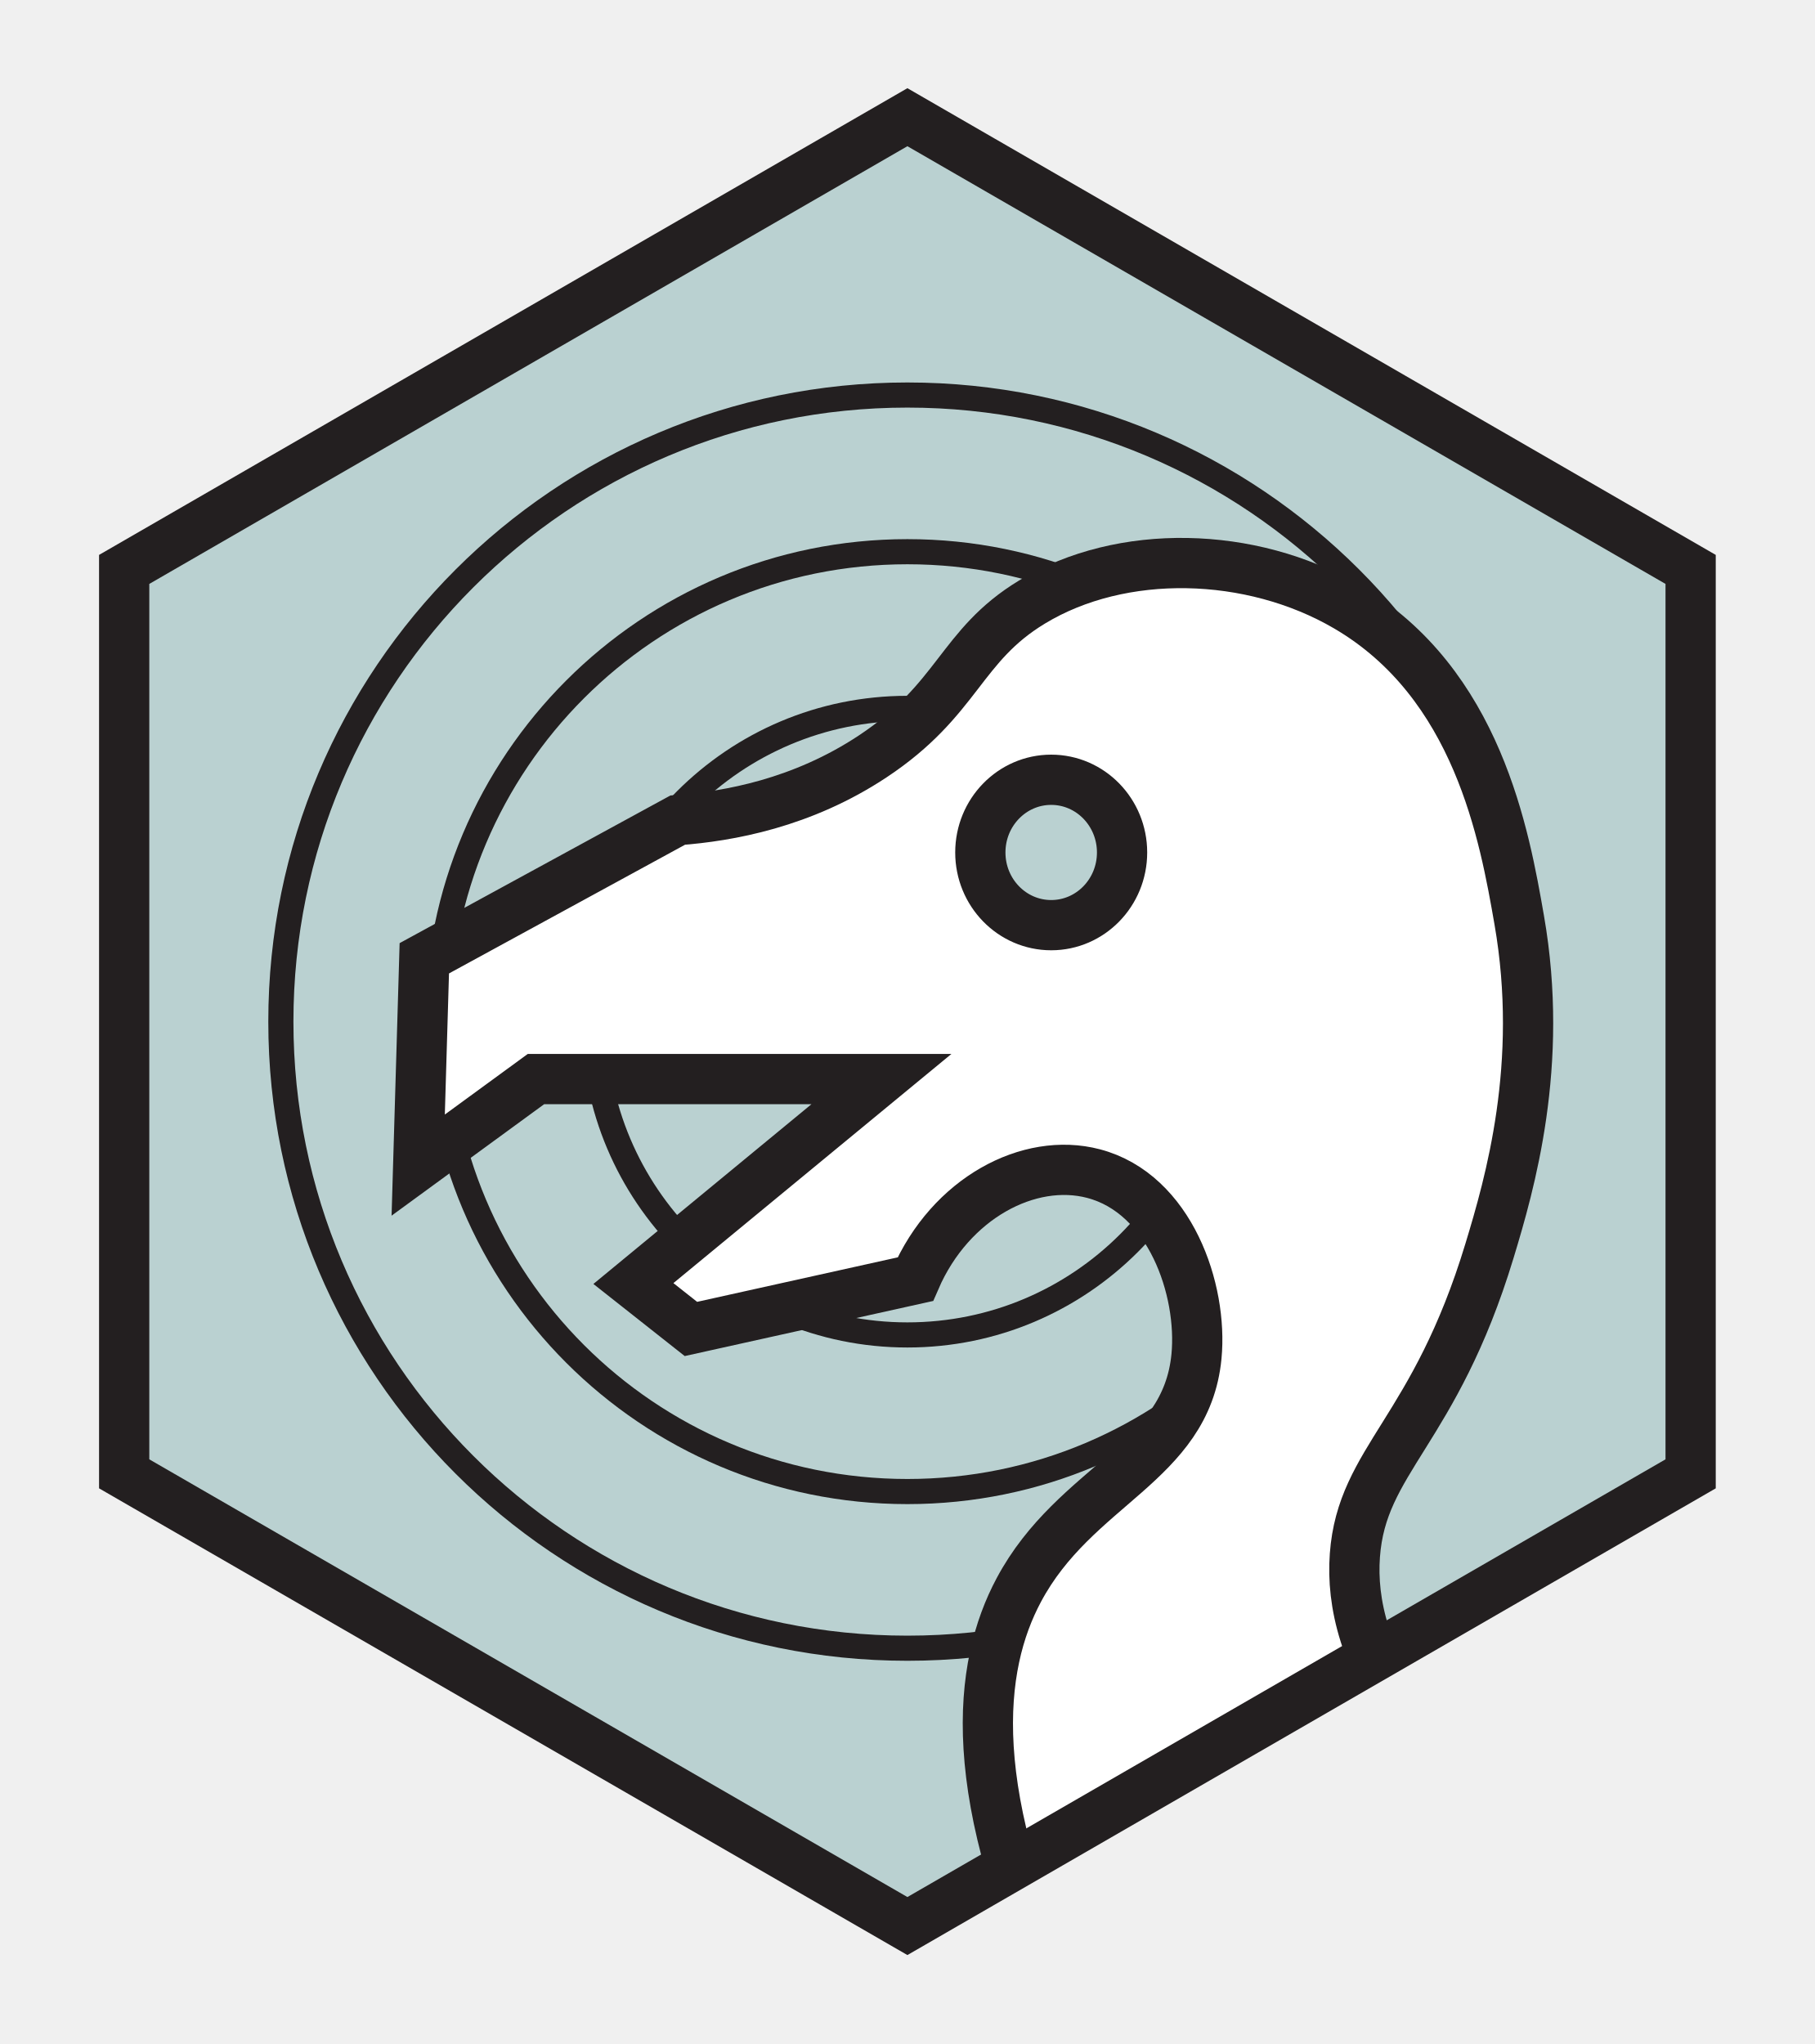
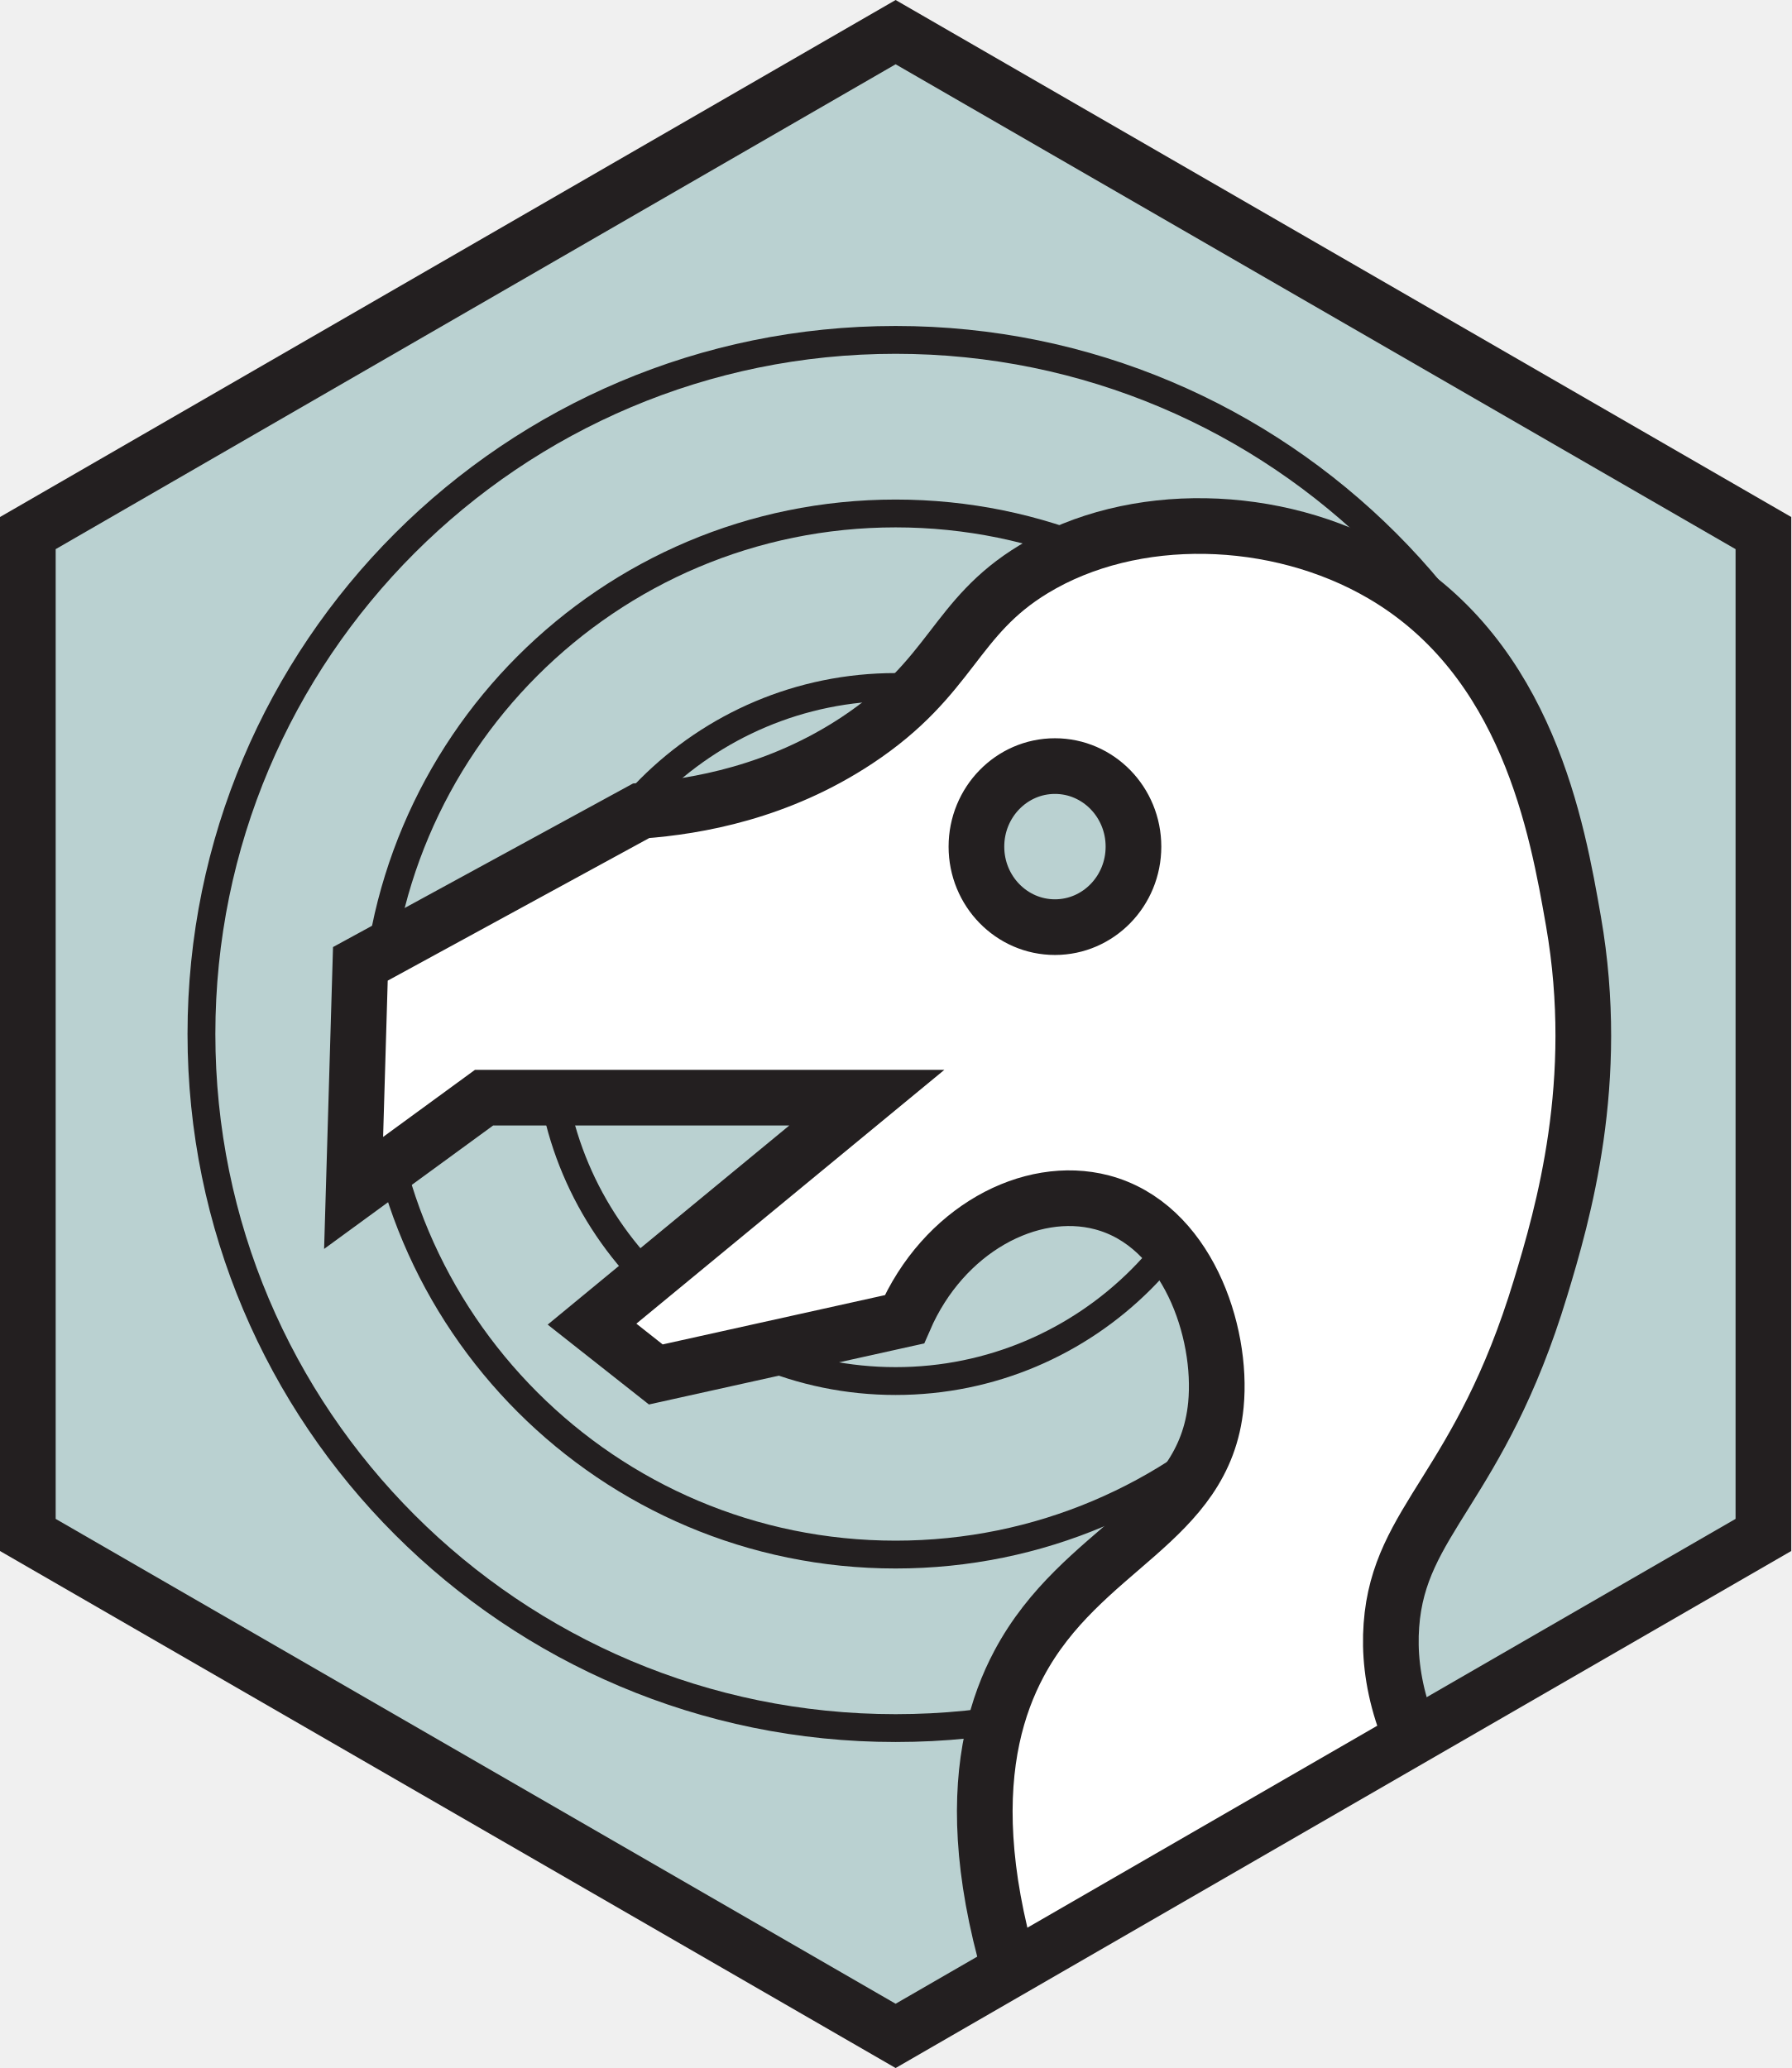
- <svg xmlns="http://www.w3.org/2000/svg" viewBox="0 0 301 339" fill-rule="evenodd" clip-rule="evenodd" stroke-miterlimit="10">
-   <g transform="translate(.5 .688) scale(4.16667)">
-     <path fill="none" d="M0 0h72v81H0z" />
-     <clipPath id="prefix__a">
-       <path d="M0 0h72v81H0z" />
+ <svg xmlns="http://www.w3.org/2000/svg" fill-rule="evenodd" stroke-miterlimit="10" clip-rule="evenodd" viewBox="0 0 64.354 74.309" xml:space="preserve">
+   <path fill="#3d8b8a" fill-rule="nonzero" d="M63.354 55.155v-36l-31.177-18-31.177 18v36l31.177 18z" opacity=".3" />
+   <g transform="translate(-3.8229 -3.3453)">
+     <clipPath id="a">
+       <path d="M4.823 22.5v36L36 76.5l31.177-18v-36L36 4.5Z" clip-rule="nonzero" />
    </clipPath>
-     <g clip-path="url(#prefix__a)">
-       <path d="M67.177 58.5v-36L36 4.5l-31.177 18v36L36 76.5l31.177-18z" fill="#3d8b8a" fill-rule="nonzero" opacity=".3" />
-       <clipPath id="prefix__b">
-         <path d="M4.823 22.5v36L36 76.5l31.177-18v-36L36 4.5l-31.177 18z" clip-rule="nonzero" />
-       </clipPath>
-       <g clip-path="url(#prefix__b)">
-         <ellipse cx="-24.94" rx="24.941" ry="24.94" fill="none" stroke="#231f20" transform="matrix(0 -1 -1 0 36 15.56)" />
-         <circle cx="-18.706" fill="none" stroke="#231f20" r="18.705" transform="matrix(0 -1 -1 0 36 21.794)" />
-         <ellipse cx="-12.471" rx="12.47" ry="12.471" fill="none" stroke="#231f20" transform="matrix(0 -1 -1 0 36 28.03)" />
-         <path d="M41.724 36.66c-1.558 0-2.821-1.295-2.821-2.893 0-1.598 1.263-2.894 2.82-2.894 1.559 0 2.822 1.296 2.822 2.894s-1.263 2.893-2.821 2.893m18.63-.203c-.582-3.336-1.645-9.427-6.876-12.478-3.796-2.214-8.953-2.341-12.518-.181-2.873 1.741-2.91 3.874-6.347 6.149-2.81 1.859-5.728 2.381-7.757 2.532l-10.086 5.5-.243 8.232 4.687-3.424h13.752l-9.873 8.138 2.29 1.808 8.932-1.981c1.396-3.222 4.523-4.878 7.094-4.203 3.048.8 4.352 4.625 4.098 7.275-.41 4.272-4.831 5.094-7.075 9.305-1.604 3.009-2.266 8.065 2.018 17.031a1137.271 1137.271 0 0024.918-2.084c-11.456-7.154-13.832-12.547-13.556-16.33.277-3.816 3.178-4.929 5.359-12.126.804-2.651 2.188-7.403 1.183-13.163" fill="#fff" fill-rule="nonzero" />
-         <path d="M41.724 36.66c-1.558 0-2.821-1.295-2.821-2.893 0-1.598 1.263-2.894 2.82-2.894 1.559 0 2.822 1.296 2.822 2.894s-1.263 2.893-2.821 2.893zm18.63-.203c-.582-3.336-1.645-9.427-6.876-12.478-3.796-2.214-8.953-2.341-12.518-.181-2.873 1.741-2.91 3.874-6.347 6.149-2.81 1.859-5.728 2.381-7.757 2.532l-10.086 5.5-.243 8.232 4.687-3.424h13.752l-9.873 8.138 2.29 1.808 8.932-1.981c1.396-3.222 4.523-4.878 7.094-4.203 3.048.8 4.352 4.625 4.098 7.275-.41 4.272-4.831 5.094-7.075 9.305-1.604 3.009-2.266 8.065 2.018 17.031a1137.271 1137.271 0 0024.918-2.084c-11.456-7.154-13.832-12.547-13.556-16.33.277-3.816 3.178-4.929 5.359-12.126.804-2.651 2.188-7.403 1.183-13.163z" fill="none" stroke="#231f20" stroke-width="2" />
-       </g>
-       <g>
-         <path d="M67.177 58.5v-36L36 4.5l-31.177 18v36L36 76.5l31.177-18z" fill="none" stroke="#231f20" stroke-width="2" />
-       </g>
+     <g clip-path="url(#a)">
+       <ellipse cx="-24.94" fill="none" stroke="#231f20" rx="24.941" ry="24.94" transform="matrix(0 -1 -1 0 36.0001 15.5595)" />
+       <circle cx="-18.706" r="18.705" fill="none" stroke="#231f20" transform="matrix(0 -1 -1 0 35.9999 21.7945)" />
+       <ellipse cx="-12.471" fill="none" stroke="#231f20" rx="12.47" ry="12.471" transform="matrix(0 -1 -1 0 35.9998 28.0295)" />
+       <path fill="#fff" fill-rule="nonzero" d="M41.724 36.66c-1.558 0-2.821-1.295-2.821-2.893 0-1.598 1.263-2.894 2.821-2.894 1.558 0 2.821 1.296 2.821 2.894s-1.263 2.893-2.821 2.893m18.63-.203c-.582-3.336-1.645-9.427-6.876-12.478-3.796-2.214-8.953-2.341-12.518-.181-2.873 1.741-2.91 3.874-6.347 6.149-2.81 1.859-5.728 2.381-7.757 2.532-3.362 1.833-6.724 3.667-10.086 5.5l-.243 8.232c1.563-1.141 3.125-2.283 4.687-3.424h13.752c-3.291 2.712-6.582 5.425-9.873 8.138.764.602 1.527 1.205 2.291 1.808 2.977-.66 5.954-1.321 8.931-1.981 1.396-3.222 4.523-4.878 7.094-4.203 3.048.8 4.352 4.625 4.098 7.275-.41 4.272-4.831 5.094-7.075 9.305-1.604 3.009-2.266 8.065 2.018 17.031 1.368-.099 2.739-.201 4.111-.305 7.002-.534 13.937-1.128 20.807-1.779-11.456-7.154-13.832-12.547-13.556-16.33.277-3.816 3.178-4.929 5.359-12.126.804-2.651 2.188-7.403 1.183-13.163" />
+       <path fill="none" stroke="#231f20" stroke-width="2" d="M41.724 36.66c-1.558 0-2.821-1.295-2.821-2.893 0-1.598 1.263-2.894 2.821-2.894 1.558 0 2.821 1.296 2.821 2.894s-1.263 2.893-2.821 2.893zm18.63-.203c-.582-3.336-1.645-9.427-6.876-12.478-3.796-2.214-8.953-2.341-12.518-.181-2.873 1.741-2.91 3.874-6.347 6.149-2.81 1.859-5.728 2.381-7.757 2.532-3.362 1.833-6.724 3.667-10.086 5.5l-.243 8.232c1.563-1.141 3.125-2.283 4.687-3.424h13.752c-3.291 2.712-6.582 5.425-9.873 8.138.764.602 1.527 1.205 2.291 1.808 2.977-.66 5.954-1.321 8.931-1.981 1.396-3.222 4.523-4.878 7.094-4.203 3.048.8 4.352 4.625 4.098 7.275-.41 4.272-4.831 5.094-7.075 9.305-1.604 3.009-2.266 8.065 2.018 17.031 1.368-.099 2.739-.201 4.111-.305 7.002-.534 13.937-1.128 20.807-1.779-11.456-7.154-13.832-12.547-13.556-16.33.277-3.816 3.178-4.929 5.359-12.126.804-2.651 2.188-7.403 1.183-13.163z" />
    </g>
  </g>
+   <path fill="none" stroke="#231f20" stroke-width="2" d="M63.354 55.155v-36l-31.177-18-31.177 18v36l31.177 18z" />
</svg>
